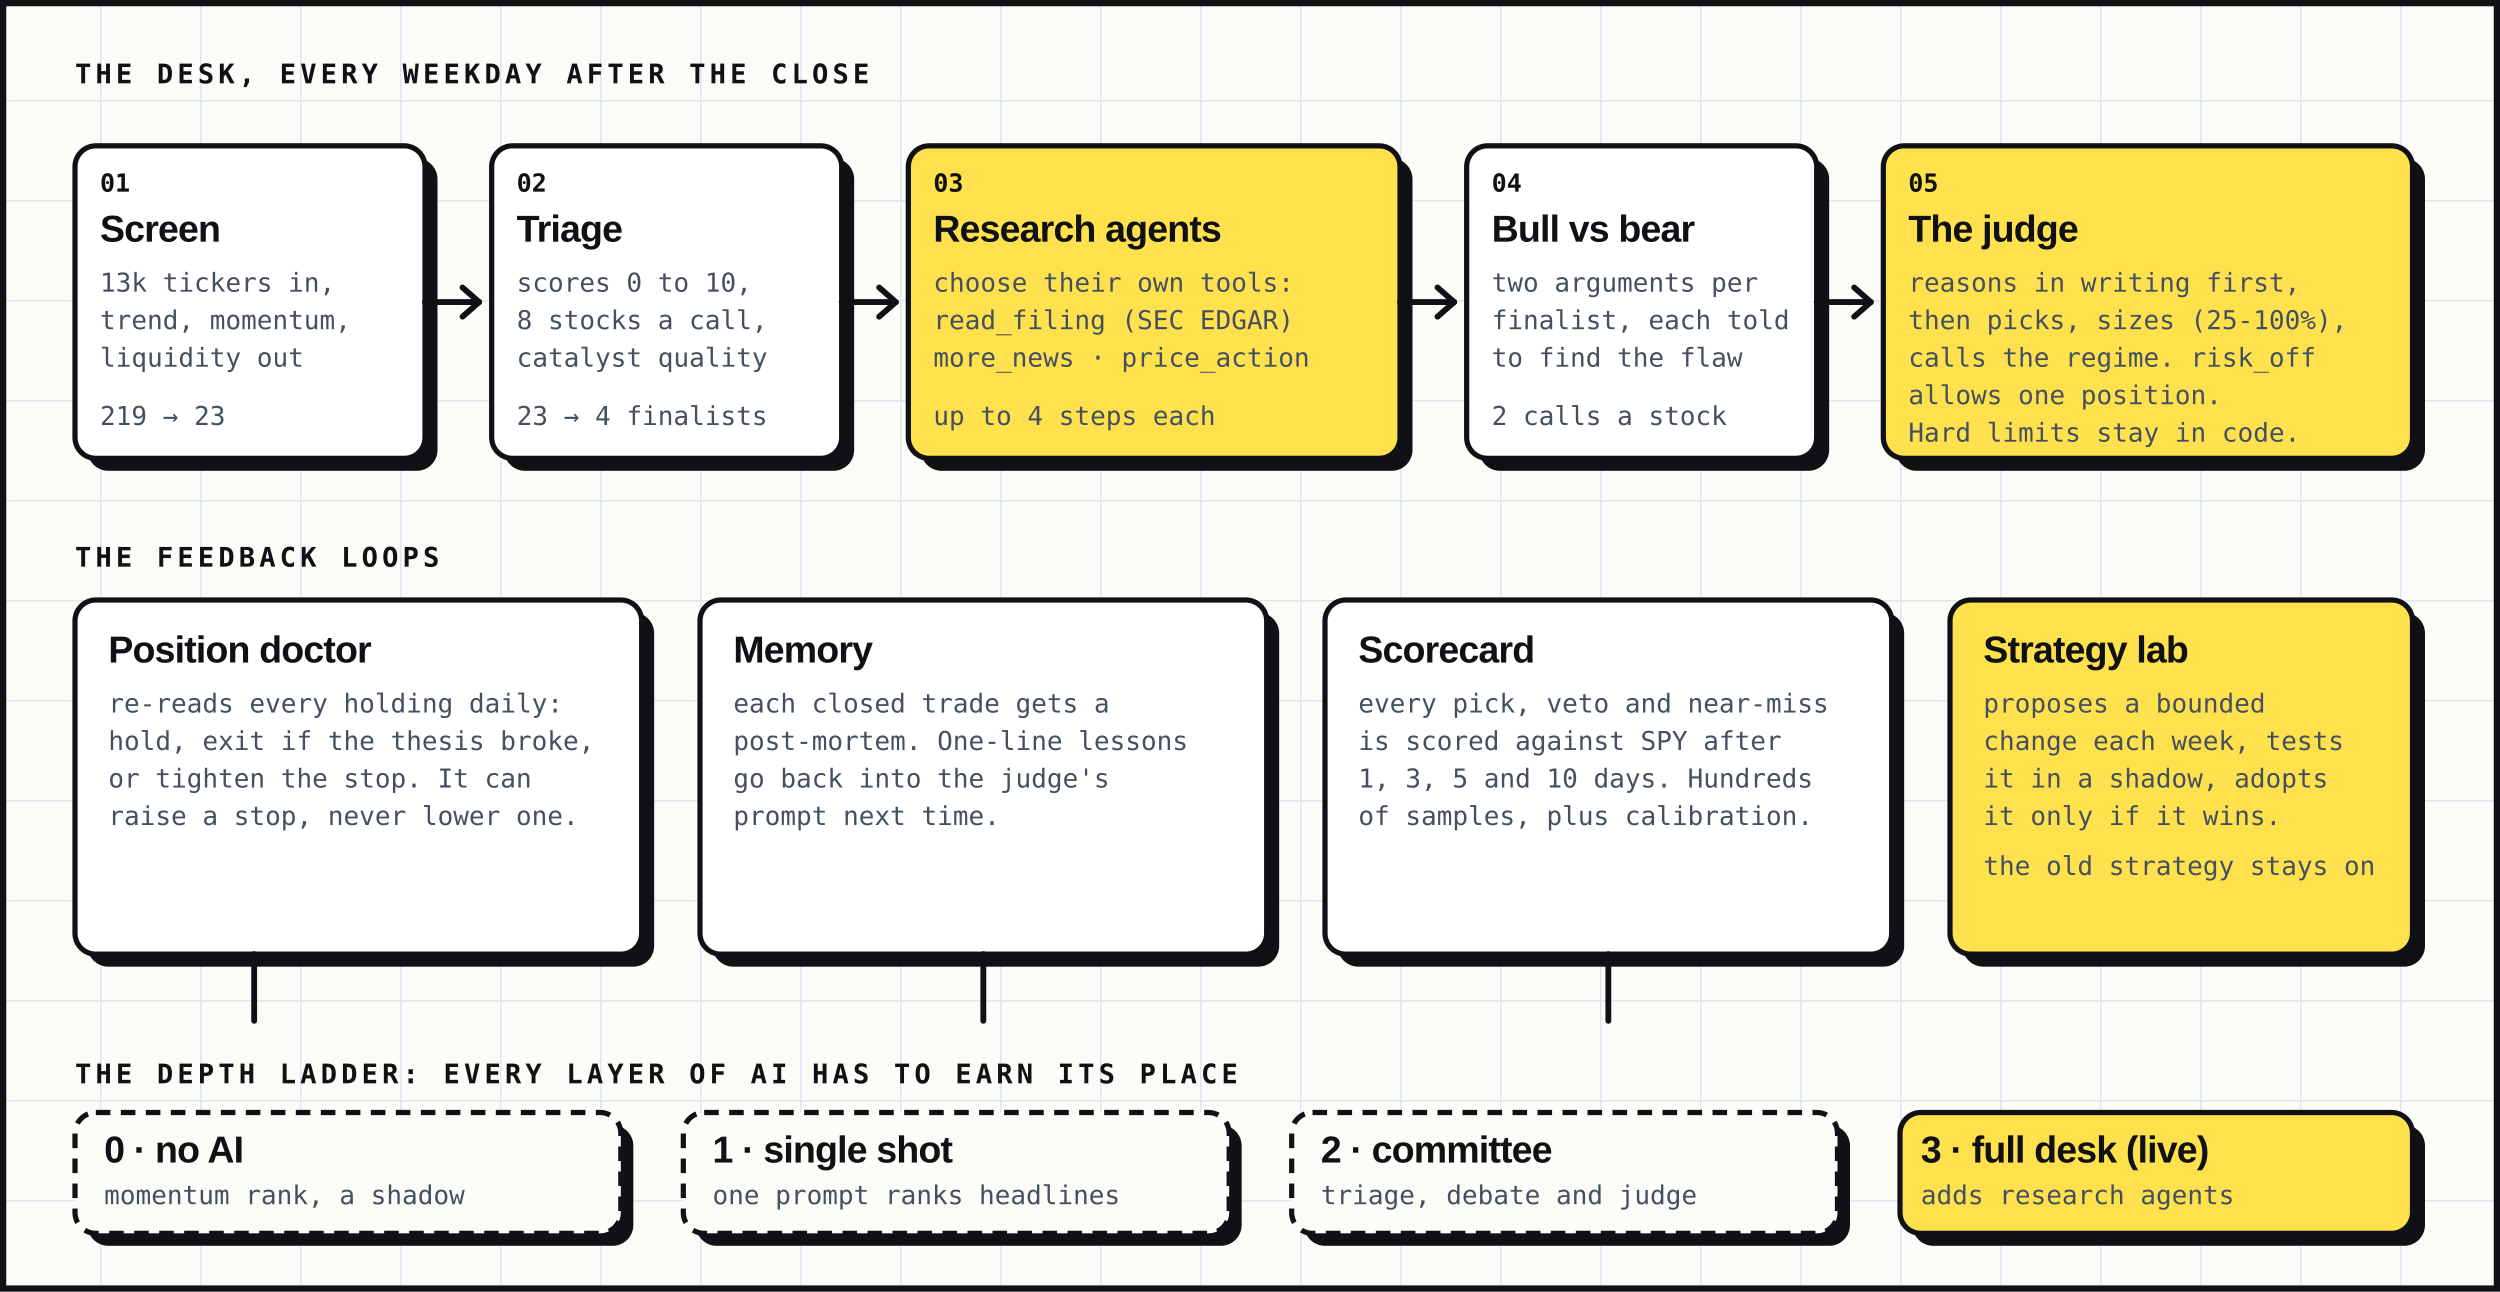
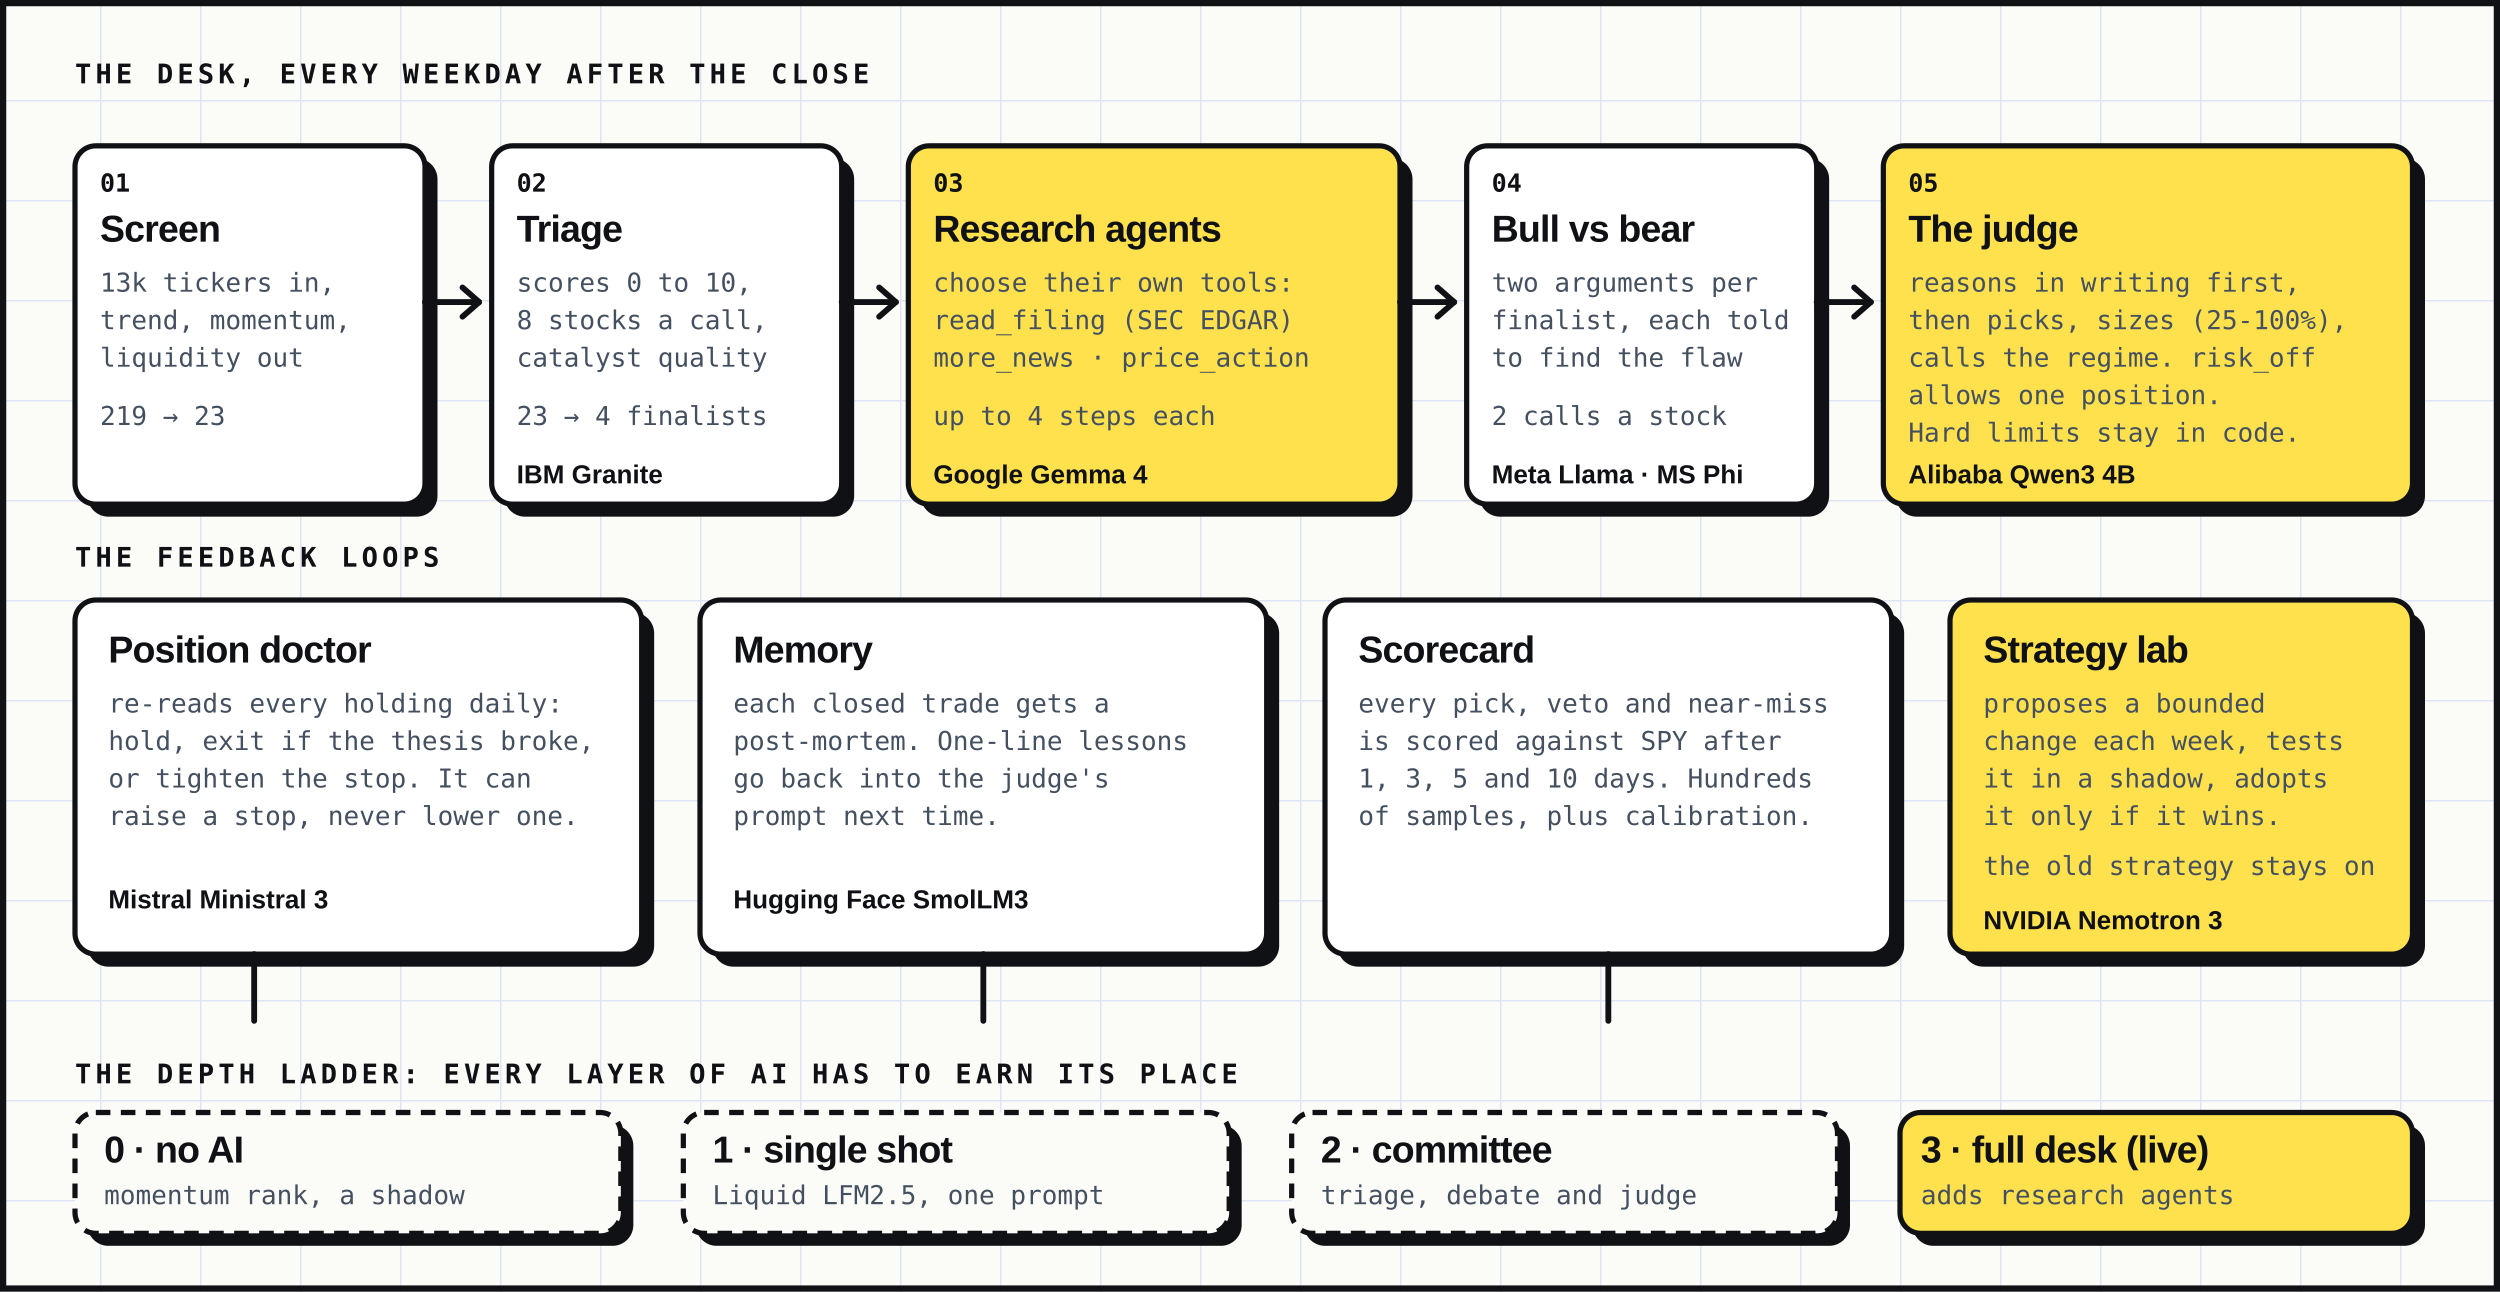
<svg xmlns="http://www.w3.org/2000/svg" viewBox="0 0 1200 620" role="img" aria-label="The investment desk: screen, triage, research agents with tools, bull and bear debate, judge, then the position doctor, memory, scorecard and the depth ladder feed back in">
  <defs>
    <pattern id="g" width="48" height="48" patternUnits="userSpaceOnUse">
      <path d="M48 0H0V48" fill="none" stroke="#dde5f4" stroke-width="1.4" />
    </pattern>
  </defs>
  <style>
text{font-family:'Helvetica Neue',Arial,sans-serif;fill:#0f1115}
.h{font-family:ui-monospace,Menlo,Consolas,monospace;font-size:13px;font-weight:700;letter-spacing:2px}
.t{font-size:18px;font-weight:900;letter-spacing:-.4px}
.s{font-size:12.5px;fill:#44505f;font-family:ui-monospace,Menlo,Consolas,monospace}
.n{font-family:ui-monospace,Menlo,Consolas,monospace;font-size:12px;font-weight:700}
.b{fill:#fff;stroke:#0f1115;stroke-width:2.5}
.y{fill:#ffe14d;stroke:#0f1115;stroke-width:2.5}
.d{fill:#fbfbf8;stroke:#0f1115;stroke-width:2.5;stroke-dasharray:7 5}
.sh{fill:#0f1115}
.a{fill:none;stroke:#0f1115;stroke-width:2.8;stroke-linecap:round;stroke-linejoin:round}
</style>
  <rect width="1200" height="620" fill="#fbfbf8" />
  <rect width="1200" height="620" fill="url(#g)" />
  <rect x="1.5" y="1.5" width="1197" height="617" fill="none" stroke="#0f1115" stroke-width="3" />
  <text class="h" x="36" y="40">THE DESK, EVERY WEEKDAY AFTER THE CLOSE</text>
-   <rect class="sh" x="42" y="76" width="168" height="150" rx="10" />
-   <rect class="b" x="36" y="70" width="168" height="150" rx="10" />
+   <rect class="sh" x="42" y="76" width="168" height="172" rx="10" />
+   <rect class="b" x="36" y="70" width="168" height="172" rx="10" />
  <text class="n" x="48" y="92">01</text>
  <text class="t" x="48" y="116">Screen</text>
  <text class="s" x="48" y="140">13k tickers in,</text>
  <text class="s" x="48" y="158">trend, momentum,</text>
  <text class="s" x="48" y="176">liquidity out</text>
  <text class="s" x="48" y="204">219 → 23</text>
-   <rect class="sh" x="242" y="76" width="168" height="150" rx="10" />
-   <rect class="b" x="236" y="70" width="168" height="150" rx="10" />
+   <rect class="sh" x="242" y="76" width="168" height="172" rx="10" />
+   <rect class="b" x="236" y="70" width="168" height="172" rx="10" />
  <text class="n" x="248" y="92">02</text>
  <text class="t" x="248" y="116">Triage</text>
  <text class="s" x="248" y="140">scores 0 to 10,</text>
  <text class="s" x="248" y="158">8 stocks a call,</text>
  <text class="s" x="248" y="176">catalyst quality</text>
  <text class="s" x="248" y="204">23 → 4 finalists</text>
-   <rect class="sh" x="442" y="76" width="236" height="150" rx="10" />
-   <rect class="y" x="436" y="70" width="236" height="150" rx="10" />
+   <rect class="sh" x="442" y="76" width="236" height="172" rx="10" />
+   <rect class="y" x="436" y="70" width="236" height="172" rx="10" />
  <text class="n" x="448" y="92">03</text>
  <text class="t" x="448" y="116">Research agents</text>
  <text class="s" x="448" y="140">choose their own tools:</text>
  <text class="s" x="448" y="158">read_filing (SEC EDGAR)</text>
  <text class="s" x="448" y="176">more_news · price_action</text>
  <text class="s" x="448" y="204">up to 4 steps each</text>
-   <rect class="sh" x="710" y="76" width="168" height="150" rx="10" />
-   <rect class="b" x="704" y="70" width="168" height="150" rx="10" />
+   <rect class="sh" x="710" y="76" width="168" height="172" rx="10" />
+   <rect class="b" x="704" y="70" width="168" height="172" rx="10" />
  <text class="n" x="716" y="92">04</text>
  <text class="t" x="716" y="116">Bull vs bear</text>
  <text class="s" x="716" y="140">two arguments per</text>
  <text class="s" x="716" y="158">finalist, each told</text>
  <text class="s" x="716" y="176">to find the flaw</text>
  <text class="s" x="716" y="204">2 calls a stock</text>
-   <rect class="sh" x="910" y="76" width="254" height="150" rx="10" />
-   <rect class="y" x="904" y="70" width="254" height="150" rx="10" />
+   <rect class="sh" x="910" y="76" width="254" height="172" rx="10" />
+   <rect class="y" x="904" y="70" width="254" height="172" rx="10" />
  <text class="n" x="916" y="92">05</text>
  <text class="t" x="916" y="116">The judge</text>
  <text class="s" x="916" y="140">reasons in writing first,</text>
  <text class="s" x="916" y="158">then picks, sizes (25-100%),</text>
  <text class="s" x="916" y="176">calls the regime. risk_off</text>
  <text class="s" x="916" y="194">allows one position.</text>
  <text class="s" x="916" y="212">Hard limits stay in code.</text>
  <g class="a">
    <path d="M204 145h26M404 145h26M672 145h26M872 145h26" />
    <path d="M222 138l8 7-8 7M422 138l8 7-8 7M690 138l8 7-8 7M890 138l8 7-8 7" />
  </g>
  <text class="h" x="36" y="272">THE FEEDBACK LOOPS</text>
  <rect class="sh" x="42" y="294" width="272" height="170" rx="10" />
  <rect class="b" x="36" y="288" width="272" height="170" rx="10" />
  <text class="t" x="52" y="318">Position doctor</text>
  <text class="s" x="52" y="342">re-reads every holding daily:</text>
  <text class="s" x="52" y="360">hold, exit if the thesis broke,</text>
  <text class="s" x="52" y="378">or tighten the stop. It can</text>
  <text class="s" x="52" y="396">raise a stop, never lower one.</text>
  <rect class="sh" x="342" y="294" width="272" height="170" rx="10" />
  <rect class="b" x="336" y="288" width="272" height="170" rx="10" />
  <text class="t" x="352" y="318">Memory</text>
  <text class="s" x="352" y="342">each closed trade gets a</text>
  <text class="s" x="352" y="360">post-mortem. One-line lessons</text>
  <text class="s" x="352" y="378">go back into the judge's</text>
  <text class="s" x="352" y="396">prompt next time.</text>
  <rect class="sh" x="642" y="294" width="272" height="170" rx="10" />
  <rect class="b" x="636" y="288" width="272" height="170" rx="10" />
  <text class="t" x="652" y="318">Scorecard</text>
  <text class="s" x="652" y="342">every pick, veto and near-miss</text>
  <text class="s" x="652" y="360">is scored against SPY after</text>
  <text class="s" x="652" y="378">1, 3, 5 and 10 days. Hundreds</text>
  <text class="s" x="652" y="396">of samples, plus calibration.</text>
  <rect class="sh" x="942" y="294" width="222" height="170" rx="10" />
  <rect class="y" x="936" y="288" width="222" height="170" rx="10" />
  <text class="t" x="952" y="318">Strategy lab</text>
  <text class="s" x="952" y="342">proposes a bounded</text>
  <text class="s" x="952" y="360">change each week, tests</text>
  <text class="s" x="952" y="378">it in a shadow, adopts</text>
  <text class="s" x="952" y="396">it only if it wins.</text>
  <text class="s" x="952" y="420">the old strategy stays on</text>
  <g class="a">
    <path d="M122 458V490" />
    <path d="M472 458V490" />
    <path d="M772 458V490" />
  </g>
  <text class="h" x="36" y="520">THE DEPTH LADDER: EVERY LAYER OF AI HAS TO EARN ITS PLACE</text>
  <rect class="sh" x="42" y="540" width="262" height="58" rx="10" />
  <rect class="d" x="36" y="534" width="262" height="58" rx="10" />
  <text class="t" x="50" y="558">0 · no AI</text>
  <text class="s" x="50" y="578">momentum rank, a shadow</text>
  <rect class="sh" x="334" y="540" width="262" height="58" rx="10" />
  <rect class="d" x="328" y="534" width="262" height="58" rx="10" />
  <text class="t" x="342" y="558">1 · single shot</text>
-   <text class="s" x="342" y="578">one prompt ranks headlines</text>
+   <text class="s" x="342" y="578">Liquid LFM2.5, one prompt</text>
  <rect class="sh" x="626" y="540" width="262" height="58" rx="10" />
  <rect class="d" x="620" y="534" width="262" height="58" rx="10" />
  <text class="t" x="634" y="558">2 · committee</text>
  <text class="s" x="634" y="578">triage, debate and judge</text>
  <rect class="sh" x="918" y="540" width="246" height="58" rx="10" />
  <rect class="y" x="912" y="534" width="246" height="58" rx="10" />
  <text class="t" x="922" y="558">3 · full desk (live)</text>
  <text class="s" x="922" y="578">adds research agents</text>
+   <g class="s" font-weight="700" style="fill:#0f1115">
+     <text x="248" y="232">IBM Granite</text>
+     <text x="448" y="232">Google Gemma 4</text>
+     <text x="716" y="232">Meta Llama · MS Phi</text>
+     <text x="916" y="232">Alibaba Qwen3 4B</text>
+     <text x="52" y="436">Mistral Ministral 3</text>
+     <text x="352" y="436">Hugging Face SmolLM3</text>
+     <text x="952" y="446">NVIDIA Nemotron 3</text>
+   </g>
</svg>
